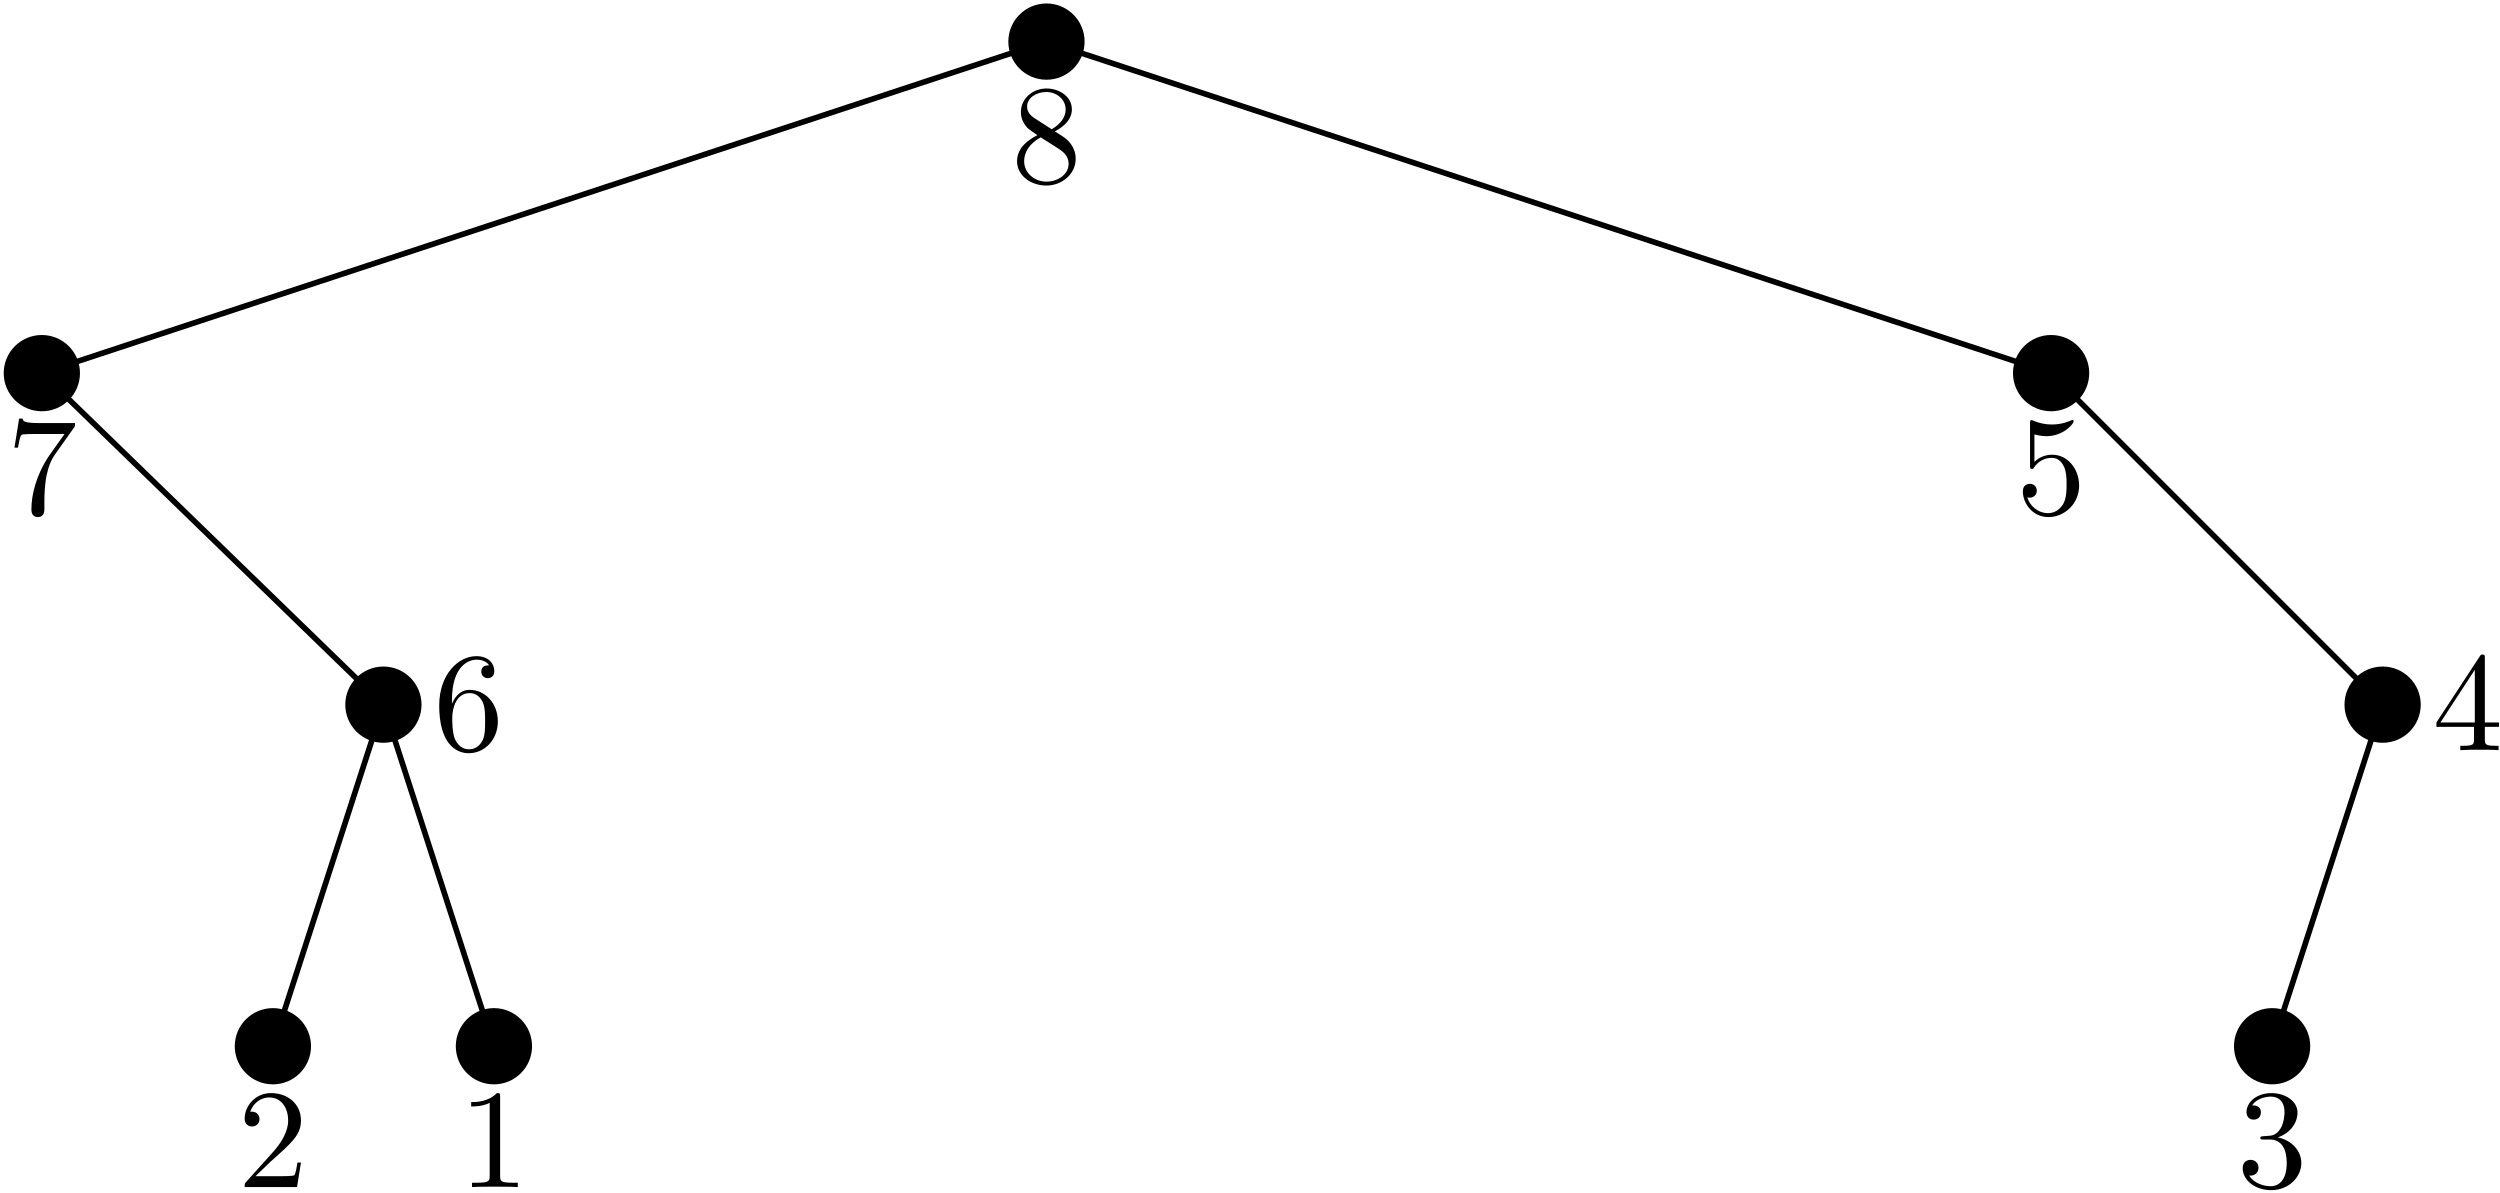
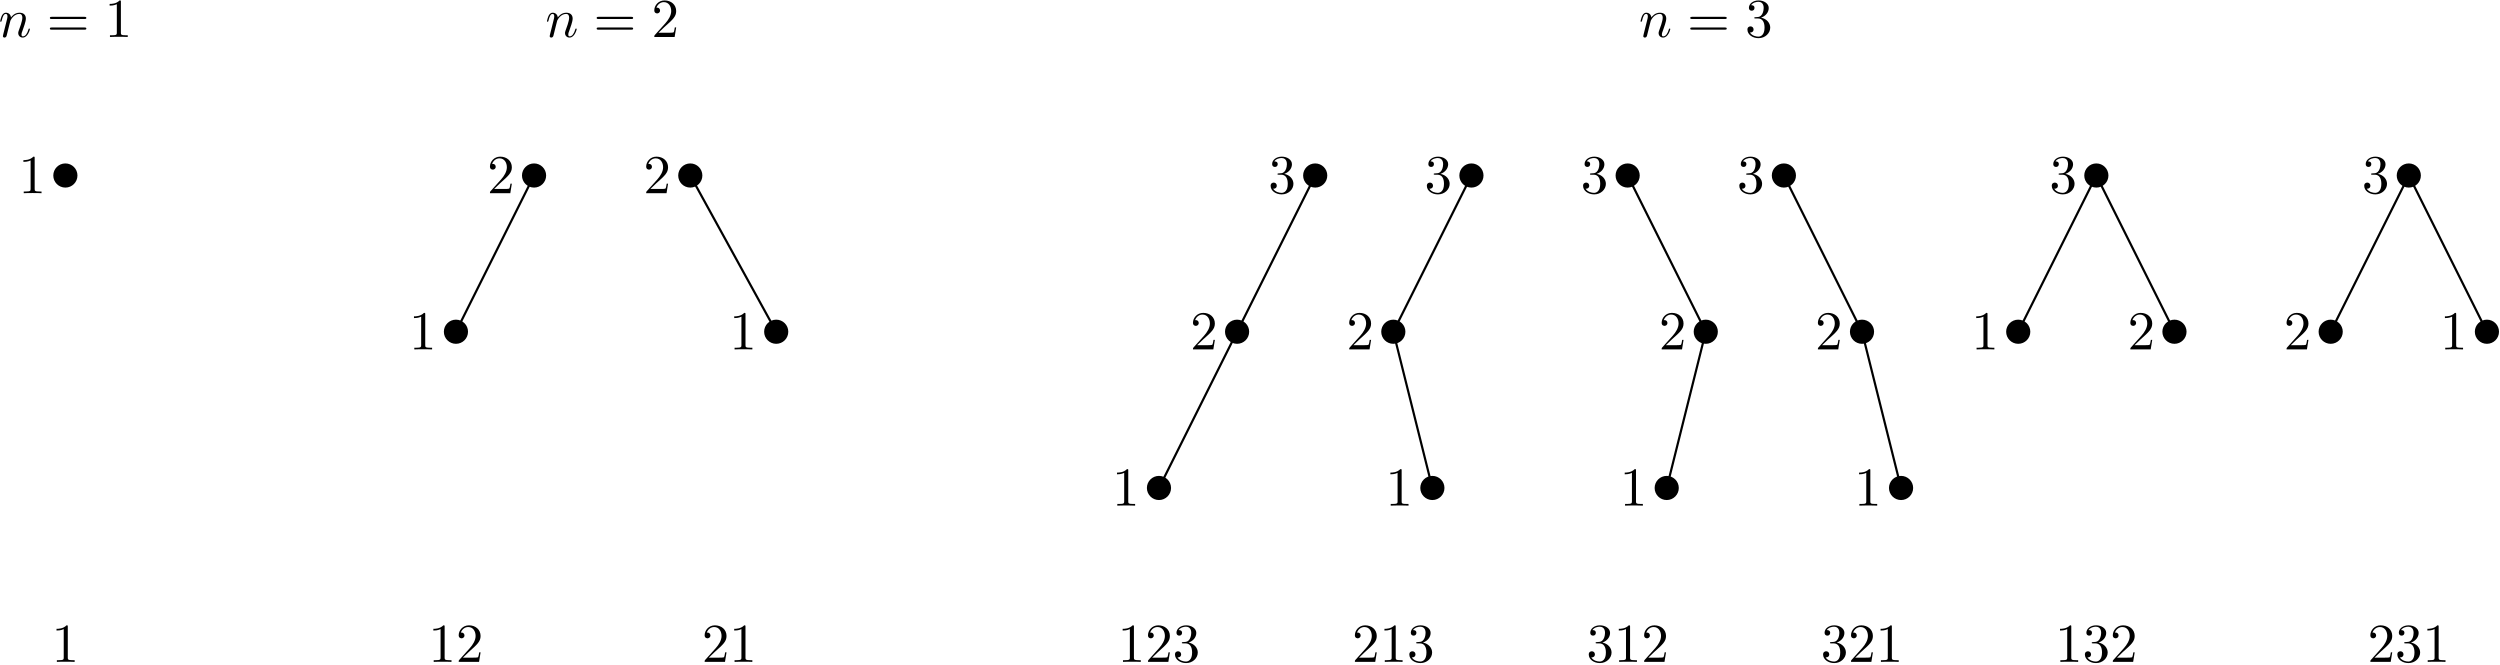
- <svg xmlns="http://www.w3.org/2000/svg" xmlns:xlink="http://www.w3.org/1999/xlink" width="635pt" height="303pt" viewBox="0 0 635 303" version="1.1">
+ <svg xmlns="http://www.w3.org/2000/svg" xmlns:xlink="http://www.w3.org/1999/xlink" width="1633pt" height="434pt" viewBox="0 0 1633 434" version="1.1">
  <defs>
    <g>
      <symbol overflow="visible" id="glyph0-0">
        <path style="stroke:none;" d="" />
      </symbol>
      <symbol overflow="visible" id="glyph0-1">
+         <path style="stroke:none;" d="M 3.156 -2.109 C 3.047 -1.578 2.828 -0.75 2.828 -0.578 C 2.828 0.078 3.328 0.391 3.875 0.391 C 4.297 0.391 4.953 0.109 5.203 -0.609 C 5.234 -0.688 5.672 -2.359 5.875 -3.266 L 6.672 -6.484 C 6.891 -7.281 7.094 -8.062 7.281 -8.891 C 7.422 -9.5 7.703 -10.547 7.75 -10.688 C 8.281 -11.797 10.188 -15.062 13.594 -15.062 C 15.203 -15.062 15.531 -13.734 15.531 -12.547 C 15.531 -10.328 13.766 -5.734 13.203 -4.203 C 12.875 -3.375 12.844 -2.938 12.844 -2.547 C 12.844 -0.859 14.094 0.391 15.781 0.391 C 19.156 0.391 20.469 -4.844 20.469 -5.125 C 20.469 -5.484 20.156 -5.484 20.047 -5.484 C 19.688 -5.484 19.688 -5.375 19.5 -4.844 C 18.797 -2.406 17.609 -0.391 15.844 -0.391 C 15.234 -0.391 14.984 -0.75 14.984 -1.578 C 14.984 -2.469 15.312 -3.328 15.641 -4.125 C 16.312 -6.031 17.828 -9.969 17.828 -12.016 C 17.828 -14.422 16.281 -15.844 13.703 -15.844 C 10.469 -15.844 8.719 -13.562 8.109 -12.734 C 7.922 -14.734 6.453 -15.844 4.812 -15.844 C 3.156 -15.844 2.469 -14.453 2.109 -13.812 C 1.547 -12.594 1.047 -10.469 1.047 -10.328 C 1.047 -9.969 1.406 -9.969 1.469 -9.969 C 1.828 -9.969 1.859 -10 2.078 -10.797 C 2.688 -13.344 3.406 -15.062 4.703 -15.062 C 5.422 -15.062 5.812 -14.594 5.812 -13.406 C 5.812 -12.656 5.703 -12.266 5.234 -10.406 Z M 3.156 -2.109 " />
+       </symbol>
+       <symbol overflow="visible" id="glyph1-0">
+         <path style="stroke:none;" d="" />
+       </symbol>
+       <symbol overflow="visible" id="glyph1-1">
+         <path style="stroke:none;" d="M 24.641 -11.719 C 25.172 -11.719 25.859 -11.719 25.859 -12.438 C 25.859 -13.156 25.172 -13.156 24.672 -13.156 L 3.188 -13.156 C 2.688 -13.156 2.016 -13.156 2.016 -12.438 C 2.016 -11.719 2.688 -11.719 3.234 -11.719 Z M 24.672 -4.766 C 25.172 -4.766 25.859 -4.766 25.859 -5.484 C 25.859 -6.203 25.172 -6.203 24.641 -6.203 L 3.234 -6.203 C 2.688 -6.203 2.016 -6.203 2.016 -5.484 C 2.016 -4.766 2.688 -4.766 3.188 -4.766 Z M 24.672 -4.766 " />
+       </symbol>
+       <symbol overflow="visible" id="glyph1-2">
        <path style="stroke:none;" d="M 10.547 -22.953 C 10.547 -23.812 10.547 -23.875 9.719 -23.875 C 7.5 -21.594 4.344 -21.594 3.188 -21.594 L 3.188 -20.469 C 3.906 -20.469 6.031 -20.469 7.891 -21.406 L 7.891 -2.828 C 7.891 -1.547 7.781 -1.109 4.547 -1.109 L 3.406 -1.109 L 3.406 0 C 4.656 -0.109 7.781 -0.109 9.219 -0.109 C 10.656 -0.109 13.766 -0.109 15.031 0 L 15.031 -1.109 L 13.875 -1.109 C 10.656 -1.109 10.547 -1.5 10.547 -2.828 Z M 10.547 -22.953 " />
      </symbol>
-       <symbol overflow="visible" id="glyph0-2">
+       <symbol overflow="visible" id="glyph1-3">
        <path style="stroke:none;" d="M 4.547 -2.766 L 8.359 -6.453 C 13.953 -11.406 16.094 -13.344 16.094 -16.922 C 16.094 -21.016 12.875 -23.875 8.5 -23.875 C 4.453 -23.875 1.797 -20.578 1.797 -17.391 C 1.797 -15.391 3.578 -15.391 3.688 -15.391 C 4.297 -15.391 5.562 -15.812 5.562 -17.281 C 5.562 -18.219 4.906 -19.156 3.656 -19.156 C 3.375 -19.156 3.297 -19.156 3.188 -19.109 C 4.016 -21.438 5.953 -22.766 8.031 -22.766 C 11.297 -22.766 12.844 -19.859 12.844 -16.922 C 12.844 -14.062 11.047 -11.219 9.078 -9 L 2.188 -1.328 C 1.797 -0.938 1.797 -0.859 1.797 0 L 15.094 0 L 16.094 -6.234 L 15.203 -6.234 C 15.031 -5.156 14.781 -3.578 14.422 -3.047 C 14.172 -2.766 11.797 -2.766 11.016 -2.766 Z M 4.547 -2.766 " />
      </symbol>
-       <symbol overflow="visible" id="glyph0-3">
+       <symbol overflow="visible" id="glyph1-4">
        <path style="stroke:none;" d="M 10.406 -12.625 C 13.344 -13.594 15.422 -16.094 15.422 -18.938 C 15.422 -21.875 12.266 -23.875 8.828 -23.875 C 5.203 -23.875 2.469 -21.734 2.469 -19 C 2.469 -17.828 3.266 -17.141 4.297 -17.141 C 5.422 -17.141 6.125 -17.922 6.125 -18.969 C 6.125 -20.766 4.453 -20.766 3.906 -20.766 C 5.016 -22.516 7.391 -22.984 8.672 -22.984 C 10.141 -22.984 12.125 -22.203 12.125 -18.969 C 12.125 -18.547 12.047 -16.453 11.109 -14.875 C 10.047 -13.156 8.828 -13.047 7.922 -13.016 C 7.641 -12.984 6.781 -12.906 6.531 -12.906 C 6.234 -12.875 5.984 -12.844 5.984 -12.484 C 5.984 -12.078 6.234 -12.078 6.844 -12.078 L 8.422 -12.078 C 11.375 -12.078 12.688 -9.641 12.688 -6.125 C 12.688 -1.25 10.219 -0.219 8.641 -0.219 C 7.094 -0.219 4.406 -0.828 3.156 -2.938 C 4.406 -2.766 5.516 -3.547 5.516 -4.906 C 5.516 -6.203 4.547 -6.922 3.516 -6.922 C 2.656 -6.922 1.5 -6.422 1.5 -4.844 C 1.5 -1.578 4.844 0.781 8.75 0.781 C 13.125 0.781 16.391 -2.469 16.391 -6.125 C 16.391 -9.078 14.125 -11.875 10.406 -12.625 Z M 10.406 -12.625 " />
-       </symbol>
-       <symbol overflow="visible" id="glyph0-4">
-         <path style="stroke:none;" d="M 16.094 -7.203 C 16.094 -11.469 13.156 -15.062 9.281 -15.062 C 7.562 -15.062 6.031 -14.484 4.734 -13.234 L 4.734 -20.219 C 5.453 -20.016 6.641 -19.766 7.781 -19.766 C 12.188 -19.766 14.703 -23.016 14.703 -23.484 C 14.703 -23.703 14.594 -23.875 14.344 -23.875 C 14.312 -23.875 14.234 -23.875 14.062 -23.781 C 13.344 -23.453 11.578 -22.734 9.188 -22.734 C 7.75 -22.734 6.094 -22.984 4.406 -23.734 C 4.125 -23.844 4.047 -23.844 3.984 -23.844 C 3.625 -23.844 3.625 -23.562 3.625 -22.984 L 3.625 -12.375 C 3.625 -11.719 3.625 -11.438 4.125 -11.438 C 4.375 -11.438 4.453 -11.547 4.594 -11.766 C 4.984 -12.328 6.312 -14.266 9.219 -14.266 C 11.078 -14.266 11.984 -12.625 12.266 -11.984 C 12.844 -10.656 12.906 -9.25 12.906 -7.453 C 12.906 -6.203 12.906 -4.047 12.047 -2.547 C 11.188 -1.141 9.859 -0.219 8.219 -0.219 C 5.594 -0.219 3.547 -2.109 2.938 -4.234 C 3.047 -4.203 3.156 -4.156 3.547 -4.156 C 4.734 -4.156 5.344 -5.062 5.344 -5.922 C 5.344 -6.781 4.734 -7.672 3.547 -7.672 C 3.047 -7.672 1.797 -7.422 1.797 -5.766 C 1.797 -2.688 4.266 0.781 8.281 0.781 C 12.438 0.781 16.094 -2.656 16.094 -7.203 Z M 16.094 -7.203 " />
-       </symbol>
-       <symbol overflow="visible" id="glyph0-5">
-         <path style="stroke:none;" d="M 17.062 -21.844 C 17.391 -22.266 17.391 -22.344 17.391 -23.094 L 8.672 -23.094 C 4.297 -23.094 4.234 -23.562 4.094 -24.234 L 3.188 -24.234 L 2.016 -16.859 L 2.906 -16.859 C 3.016 -17.422 3.328 -19.688 3.797 -20.109 C 4.047 -20.328 6.844 -20.328 7.312 -20.328 L 14.734 -20.328 C 14.344 -19.766 11.516 -15.844 10.719 -14.672 C 7.5 -9.828 6.312 -4.844 6.312 -1.188 C 6.312 -0.828 6.312 0.781 7.953 0.781 C 9.609 0.781 9.609 -0.828 9.609 -1.188 L 9.609 -3.016 C 9.609 -4.984 9.719 -6.953 10 -8.891 C 10.141 -9.719 10.656 -12.797 12.234 -15.031 Z M 17.062 -21.844 " />
-       </symbol>
-       <symbol overflow="visible" id="glyph0-6">
-         <path style="stroke:none;" d="M 5.844 -16.391 C 4.203 -17.469 4.047 -18.688 4.047 -19.297 C 4.047 -21.484 6.391 -22.984 8.922 -22.984 C 11.547 -22.984 13.844 -21.125 13.844 -18.547 C 13.844 -16.5 12.438 -14.781 10.297 -13.516 Z M 11.078 -12.984 C 13.656 -14.312 15.422 -16.172 15.422 -18.547 C 15.422 -21.844 12.234 -23.875 8.969 -23.875 C 5.375 -23.875 2.469 -21.234 2.469 -17.891 C 2.469 -17.25 2.547 -15.641 4.047 -13.953 C 4.453 -13.516 5.766 -12.625 6.672 -12.016 C 4.594 -10.969 1.5 -8.969 1.5 -5.422 C 1.5 -1.609 5.156 0.781 8.922 0.781 C 12.984 0.781 16.391 -2.188 16.391 -6.031 C 16.391 -7.312 16 -8.922 14.625 -10.438 C 13.953 -11.188 13.375 -11.547 11.078 -12.984 Z M 7.5 -11.469 L 11.906 -8.672 C 12.906 -8 14.594 -6.922 14.594 -4.734 C 14.594 -2.078 11.906 -0.219 8.969 -0.219 C 5.875 -0.219 3.297 -2.438 3.297 -5.422 C 3.297 -7.5 4.453 -9.797 7.5 -11.469 Z M 7.5 -11.469 " />
-       </symbol>
-       <symbol overflow="visible" id="glyph0-7">
-         <path style="stroke:none;" d="M 10.547 -5.922 L 10.547 -2.797 C 10.547 -1.5 10.469 -1.109 7.812 -1.109 L 7.062 -1.109 L 7.062 0 C 8.531 -0.109 10.406 -0.109 11.906 -0.109 C 13.406 -0.109 15.312 -0.109 16.781 0 L 16.781 -1.109 L 16.031 -1.109 C 13.375 -1.109 13.297 -1.5 13.297 -2.797 L 13.297 -5.922 L 16.891 -5.922 L 16.891 -7.031 L 13.297 -7.031 L 13.297 -23.344 C 13.297 -24.062 13.297 -24.281 12.734 -24.281 C 12.406 -24.281 12.297 -24.281 12.016 -23.844 L 1 -7.031 L 1 -5.922 Z M 10.75 -7.031 L 2.016 -7.031 L 10.75 -20.406 Z M 10.75 -7.031 " />
-       </symbol>
-       <symbol overflow="visible" id="glyph0-8">
-         <path style="stroke:none;" d="M 4.734 -11.766 L 4.734 -12.625 C 4.734 -21.688 9.188 -22.984 11.016 -22.984 C 11.875 -22.984 13.375 -22.766 14.172 -21.547 C 13.625 -21.547 12.188 -21.547 12.188 -19.938 C 12.188 -18.828 13.047 -18.281 13.844 -18.281 C 14.422 -18.281 15.484 -18.609 15.484 -20.016 C 15.484 -22.156 13.906 -23.875 10.938 -23.875 C 6.344 -23.875 1.5 -19.25 1.5 -11.328 C 1.5 -1.75 5.672 0.781 9 0.781 C 12.984 0.781 16.391 -2.578 16.391 -7.312 C 16.391 -11.875 13.203 -15.312 9.219 -15.312 C 6.781 -15.312 5.453 -13.484 4.734 -11.766 Z M 9 -0.219 C 6.734 -0.219 5.672 -2.359 5.453 -2.906 C 4.812 -4.594 4.812 -7.453 4.812 -8.109 C 4.812 -10.906 5.953 -14.484 9.188 -14.484 C 9.75 -14.484 11.406 -14.484 12.516 -12.266 C 13.156 -10.938 13.156 -9.109 13.156 -7.344 C 13.156 -5.625 13.156 -3.844 12.547 -2.547 C 11.469 -0.391 9.828 -0.219 9 -0.219 Z M 9 -0.219 " />
      </symbol>
    </g>
  </defs>
  <g id="surface1">
-     <path style="fill-rule:nonzero;fill:rgb(0%,0%,0%);fill-opacity:1;stroke-width:0.399;stroke-linecap:butt;stroke-linejoin:miter;stroke:rgb(0%,0%,0%);stroke-opacity:1;stroke-miterlimit:10;" d="M -36.494 -70.882 C -36.494 -69.507 -37.61 -68.392 -38.986 -68.392 C -40.361 -68.392 -41.476 -69.507 -41.476 -70.882 C -41.476 -72.258 -40.361 -73.373 -38.986 -73.373 C -37.61 -73.373 -36.494 -72.258 -36.494 -70.882 Z M -36.494 -70.882 " transform="matrix(3.6,0,0,-3.6,265.802,10.5676)" />
-     <path style="fill-rule:nonzero;fill:rgb(0%,0%,0%);fill-opacity:1;stroke-width:0.399;stroke-linecap:butt;stroke-linejoin:miter;stroke:rgb(0%,0%,0%);stroke-opacity:1;stroke-miterlimit:10;" d="M -52.089 -70.882 C -52.089 -69.507 -53.203 -68.392 -54.579 -68.392 C -55.955 -68.392 -57.071 -69.507 -57.071 -70.882 C -57.071 -72.258 -55.955 -73.373 -54.579 -73.373 C -53.203 -73.373 -52.089 -72.258 -52.089 -70.882 Z M -52.089 -70.882 " transform="matrix(3.6,0,0,-3.6,265.802,10.5676)" />
-     <path style="fill-rule:nonzero;fill:rgb(0%,0%,0%);fill-opacity:1;stroke-width:0.399;stroke-linecap:butt;stroke-linejoin:miter;stroke:rgb(0%,0%,0%);stroke-opacity:1;stroke-miterlimit:10;" d="M 88.967 -70.882 C 88.967 -69.507 87.852 -68.392 86.476 -68.392 C 85.101 -68.392 83.985 -69.507 83.985 -70.882 C 83.985 -72.258 85.101 -73.373 86.476 -73.373 C 87.852 -73.373 88.967 -72.258 88.967 -70.882 Z M 88.967 -70.882 " transform="matrix(3.6,0,0,-3.6,265.802,10.5676)" />
-     <path style="fill-rule:nonzero;fill:rgb(0%,0%,0%);fill-opacity:1;stroke-width:0.399;stroke-linecap:butt;stroke-linejoin:miter;stroke:rgb(0%,0%,0%);stroke-opacity:1;stroke-miterlimit:10;" d="M 96.764 -46.782 C 96.764 -45.407 95.649 -44.292 94.274 -44.292 C 92.898 -44.292 91.782 -45.407 91.782 -46.782 C 91.782 -48.158 92.898 -49.273 94.274 -49.273 C 95.649 -49.273 96.764 -48.158 96.764 -46.782 Z M 96.764 -46.782 " transform="matrix(3.6,0,0,-3.6,265.802,10.5676)" />
-     <path style="fill-rule:nonzero;fill:rgb(0%,0%,0%);fill-opacity:1;stroke-width:0.399;stroke-linecap:butt;stroke-linejoin:miter;stroke:rgb(0%,0%,0%);stroke-opacity:1;stroke-miterlimit:10;" d="M 73.373 -23.392 C 73.373 -22.016 72.258 -20.9 70.882 -20.9 C 69.507 -20.9 68.392 -22.016 68.392 -23.392 C 68.392 -24.766 69.507 -25.882 70.882 -25.882 C 72.258 -25.882 73.373 -24.766 73.373 -23.392 Z M 73.373 -23.392 " transform="matrix(3.6,0,0,-3.6,265.802,10.5676)" />
-     <path style="fill-rule:nonzero;fill:rgb(0%,0%,0%);fill-opacity:1;stroke-width:0.399;stroke-linecap:butt;stroke-linejoin:miter;stroke:rgb(0%,0%,0%);stroke-opacity:1;stroke-miterlimit:10;" d="M -44.292 -46.782 C -44.292 -45.407 -45.407 -44.292 -46.782 -44.292 C -48.158 -44.292 -49.273 -45.407 -49.273 -46.782 C -49.273 -48.158 -48.158 -49.273 -46.782 -49.273 C -45.407 -49.273 -44.292 -48.158 -44.292 -46.782 Z M -44.292 -46.782 " transform="matrix(3.6,0,0,-3.6,265.802,10.5676)" />
-     <path style="fill-rule:nonzero;fill:rgb(0%,0%,0%);fill-opacity:1;stroke-width:0.399;stroke-linecap:butt;stroke-linejoin:miter;stroke:rgb(0%,0%,0%);stroke-opacity:1;stroke-miterlimit:10;" d="M -68.391 -23.392 C -68.391 -22.016 -69.507 -20.9 -70.882 -20.9 C -72.257 -20.9 -73.373 -22.016 -73.373 -23.392 C -73.373 -24.766 -72.257 -25.882 -70.882 -25.882 C -69.507 -25.882 -68.391 -24.766 -68.391 -23.392 Z M -68.391 -23.392 " transform="matrix(3.6,0,0,-3.6,265.802,10.5676)" />
-     <path style="fill-rule:nonzero;fill:rgb(0%,0%,0%);fill-opacity:1;stroke-width:0.399;stroke-linecap:butt;stroke-linejoin:miter;stroke:rgb(0%,0%,0%);stroke-opacity:1;stroke-miterlimit:10;" d="M 2.491 0 C 2.491 1.375 1.376 2.491 -0 2.491 C -1.375 2.491 -2.491 1.375 -2.491 0 C -2.491 -1.376 -1.375 -2.491 -0 -2.491 C 1.376 -2.491 2.491 -1.376 2.491 0 Z M 2.491 0 " transform="matrix(3.6,0,0,-3.6,265.802,10.5676)" />
    <g style="fill:rgb(0%,0%,0%);fill-opacity:1;">
-       <use xlink:href="#glyph0-1" x="116.488" y="301.523" />
+       <use xlink:href="#glyph0-1" x="-0.937" y="24.151" />
    </g>
    <g style="fill:rgb(0%,0%,0%);fill-opacity:1;">
-       <use xlink:href="#glyph0-2" x="60.35" y="301.523" />
+       <use xlink:href="#glyph1-1" x="30.552" y="24.151" />
+       <use xlink:href="#glyph1-2" x="68.419" y="24.151" />
    </g>
    <g style="fill:rgb(0%,0%,0%);fill-opacity:1;">
-       <use xlink:href="#glyph0-3" x="568.144" y="301.523" />
+       <use xlink:href="#glyph1-2" x="12.098" y="126.196" />
+     </g>
+     <path style="fill-rule:nonzero;fill:rgb(0%,0%,0%);fill-opacity:1;stroke-width:0.399;stroke-linecap:butt;stroke-linejoin:miter;stroke:rgb(0%,0%,0%);stroke-opacity:1;stroke-miterlimit:10;" d="M 1.992 28.347 C 1.992 29.447 1.101 30.339 0 30.339 C -1.1 30.339 -1.993 29.447 -1.993 28.347 C -1.993 27.247 -1.1 26.354 0 26.354 C 1.101 26.354 1.992 27.247 1.992 28.347 Z M 1.992 28.347 " transform="matrix(3.6,0,0,-3.6,42.702,216.69)" />
+     <g style="fill:rgb(0%,0%,0%);fill-opacity:1;">
+       <use xlink:href="#glyph1-2" x="33.734" y="432.34" />
    </g>
    <g style="fill:rgb(0%,0%,0%);fill-opacity:1;">
-       <use xlink:href="#glyph0-4" x="512.006" y="130.559" />
+       <use xlink:href="#glyph0-1" x="356.226" y="24.151" />
    </g>
    <g style="fill:rgb(0%,0%,0%);fill-opacity:1;">
-       <use xlink:href="#glyph0-5" x="1.663" y="130.559" />
+       <use xlink:href="#glyph1-1" x="387.719" y="24.151" />
+       <use xlink:href="#glyph1-3" x="425.585" y="24.151" />
    </g>
    <g style="fill:rgb(0%,0%,0%);fill-opacity:1;">
-       <use xlink:href="#glyph0-6" x="256.834" y="46.351" />
+       <use xlink:href="#glyph1-3" x="318.239" y="126.196" />
    </g>
    <g style="fill:rgb(0%,0%,0%);fill-opacity:1;">
-       <use xlink:href="#glyph0-7" x="617.853" y="190.538" />
+       <use xlink:href="#glyph1-2" x="267.216" y="228.246" />
+     </g>
+     <path style="fill-rule:nonzero;fill:rgb(0%,0%,0%);fill-opacity:1;stroke-width:0.399;stroke-linecap:butt;stroke-linejoin:miter;stroke:rgb(0%,0%,0%);stroke-opacity:1;stroke-miterlimit:10;" d="M 87.033 28.347 C 87.033 29.447 86.141 30.339 85.04 30.339 C 83.94 30.339 83.048 29.447 83.048 28.347 C 83.048 27.247 83.94 26.354 85.04 26.354 C 86.141 26.354 87.033 27.247 87.033 28.347 Z M 87.033 28.347 " transform="matrix(3.6,0,0,-3.6,42.702,216.69)" />
+     <path style="fill-rule:nonzero;fill:rgb(0%,0%,0%);fill-opacity:1;stroke-width:0.399;stroke-linecap:butt;stroke-linejoin:miter;stroke:rgb(0%,0%,0%);stroke-opacity:1;stroke-miterlimit:10;" d="M 72.859 -0 C 72.859 1.101 71.968 1.993 70.867 1.993 C 69.767 1.993 68.874 1.101 68.874 -0 C 68.874 -1.101 69.767 -1.993 70.867 -1.993 C 71.968 -1.993 72.859 -1.101 72.859 -0 Z M 72.859 -0 " transform="matrix(3.6,0,0,-3.6,42.702,216.69)" />
+     <path style="fill:none;stroke-width:0.399;stroke-linecap:butt;stroke-linejoin:miter;stroke:rgb(0%,0%,0%);stroke-opacity:1;stroke-miterlimit:10;" d="M 85.04 28.347 L 70.867 -0 " transform="matrix(3.6,0,0,-3.6,42.702,216.69)" />
+     <g style="fill:rgb(0%,0%,0%);fill-opacity:1;">
+       <use xlink:href="#glyph1-3" x="420.288" y="126.196" />
    </g>
    <g style="fill:rgb(0%,0%,0%);fill-opacity:1;">
-       <use xlink:href="#glyph0-8" x="110.059" y="190.538" />
+       <use xlink:href="#glyph1-2" x="476.412" y="228.246" />
    </g>
-     <path style="fill:none;stroke-width:0.399;stroke-linecap:butt;stroke-linejoin:miter;stroke:rgb(0%,0%,0%);stroke-opacity:1;stroke-miterlimit:10;" d="M -38.986 -70.882 L -46.782 -46.782 L -54.579 -70.882 " transform="matrix(3.6,0,0,-3.6,265.802,10.5676)" />
-     <path style="fill:none;stroke-width:0.399;stroke-linecap:butt;stroke-linejoin:miter;stroke:rgb(0%,0%,0%);stroke-opacity:1;stroke-miterlimit:10;" d="M -46.782 -46.782 L -70.882 -23.392 L -0 0 L 70.882 -23.392 L 94.274 -46.782 L 86.476 -70.882 " transform="matrix(3.6,0,0,-3.6,265.802,10.5676)" />
+     <path style="fill-rule:nonzero;fill:rgb(0%,0%,0%);fill-opacity:1;stroke-width:0.399;stroke-linecap:butt;stroke-linejoin:miter;stroke:rgb(0%,0%,0%);stroke-opacity:1;stroke-miterlimit:10;" d="M 115.38 28.347 C 115.38 29.447 114.488 30.339 113.387 30.339 C 112.287 30.339 111.395 29.447 111.395 28.347 C 111.395 27.247 112.287 26.354 113.387 26.354 C 114.488 26.354 115.38 27.247 115.38 28.347 Z M 115.38 28.347 " transform="matrix(3.6,0,0,-3.6,42.702,216.69)" />
+     <path style="fill-rule:nonzero;fill:rgb(0%,0%,0%);fill-opacity:1;stroke-width:0.399;stroke-linecap:butt;stroke-linejoin:miter;stroke:rgb(0%,0%,0%);stroke-opacity:1;stroke-miterlimit:10;" d="M 130.97 -0 C 130.97 1.101 130.078 1.993 128.978 1.993 C 127.878 1.993 126.986 1.101 126.986 -0 C 126.986 -1.101 127.878 -1.993 128.978 -1.993 C 130.078 -1.993 130.97 -1.101 130.97 -0 Z M 130.97 -0 " transform="matrix(3.6,0,0,-3.6,42.702,216.69)" />
+     <path style="fill:none;stroke-width:0.399;stroke-linecap:butt;stroke-linejoin:miter;stroke:rgb(0%,0%,0%);stroke-opacity:1;stroke-miterlimit:10;" d="M 113.387 28.347 L 128.978 -0 " transform="matrix(3.6,0,0,-3.6,42.702,216.69)" />
+     <g style="fill:rgb(0%,0%,0%);fill-opacity:1;">
+       <use xlink:href="#glyph1-2" x="279.888" y="432.34" />
+       <use xlink:href="#glyph1-3" x="297.821" y="432.34" />
+     </g>
+     <g style="fill:rgb(0%,0%,0%);fill-opacity:1;">
+       <use xlink:href="#glyph1-3" x="458.47" y="432.34" />
+       <use xlink:href="#glyph1-2" x="476.402" y="432.34" />
+     </g>
+     <g style="fill:rgb(0%,0%,0%);fill-opacity:1;">
+       <use xlink:href="#glyph0-1" x="1070.556" y="24.151" />
+     </g>
+     <g style="fill:rgb(0%,0%,0%);fill-opacity:1;">
+       <use xlink:href="#glyph1-1" x="1102.049" y="24.151" />
+       <use xlink:href="#glyph1-4" x="1139.915" y="24.151" />
+     </g>
+     <g style="fill:rgb(0%,0%,0%);fill-opacity:1;">
+       <use xlink:href="#glyph1-2" x="730.133" y="432.34" />
+       <use xlink:href="#glyph1-3" x="748.065" y="432.34" />
+       <use xlink:href="#glyph1-4" x="765.998" y="432.34" />
+     </g>
+     <g style="fill:rgb(0%,0%,0%);fill-opacity:1;">
+       <use xlink:href="#glyph1-3" x="883.205" y="432.34" />
+       <use xlink:href="#glyph1-2" x="901.137" y="432.34" />
+       <use xlink:href="#glyph1-4" x="919.07" y="432.34" />
+     </g>
+     <g style="fill:rgb(0%,0%,0%);fill-opacity:1;">
+       <use xlink:href="#glyph1-4" x="1036.277" y="432.34" />
+       <use xlink:href="#glyph1-2" x="1054.209" y="432.34" />
+       <use xlink:href="#glyph1-3" x="1072.142" y="432.34" />
+     </g>
+     <g style="fill:rgb(0%,0%,0%);fill-opacity:1;">
+       <use xlink:href="#glyph1-4" x="1189.345" y="432.34" />
+       <use xlink:href="#glyph1-3" x="1207.278" y="432.34" />
+       <use xlink:href="#glyph1-2" x="1225.211" y="432.34" />
+     </g>
+     <g style="fill:rgb(0%,0%,0%);fill-opacity:1;">
+       <use xlink:href="#glyph1-2" x="1342.417" y="432.34" />
+       <use xlink:href="#glyph1-4" x="1360.35" y="432.34" />
+       <use xlink:href="#glyph1-3" x="1378.283" y="432.34" />
+     </g>
+     <g style="fill:rgb(0%,0%,0%);fill-opacity:1;">
+       <use xlink:href="#glyph1-3" x="1546.512" y="432.34" />
+       <use xlink:href="#glyph1-4" x="1564.445" y="432.34" />
+       <use xlink:href="#glyph1-2" x="1582.377" y="432.34" />
+     </g>
+     <g style="fill:rgb(0%,0%,0%);fill-opacity:1;">
+       <use xlink:href="#glyph1-4" x="828.478" y="126.196" />
+     </g>
+     <g style="fill:rgb(0%,0%,0%);fill-opacity:1;">
+       <use xlink:href="#glyph1-3" x="777.451" y="228.246" />
+     </g>
+     <g style="fill:rgb(0%,0%,0%);fill-opacity:1;">
+       <use xlink:href="#glyph1-2" x="726.428" y="330.291" />
+     </g>
+     <path style="fill-rule:nonzero;fill:rgb(0%,0%,0%);fill-opacity:1;stroke-width:0.399;stroke-linecap:butt;stroke-linejoin:miter;stroke:rgb(0%,0%,0%);stroke-opacity:1;stroke-miterlimit:10;" d="M 228.767 28.347 C 228.767 29.447 227.875 30.339 226.774 30.339 C 225.674 30.339 224.782 29.447 224.782 28.347 C 224.782 27.247 225.674 26.354 226.774 26.354 C 227.875 26.354 228.767 27.247 228.767 28.347 Z M 228.767 28.347 " transform="matrix(3.6,0,0,-3.6,42.702,216.69)" />
+     <path style="fill-rule:nonzero;fill:rgb(0%,0%,0%);fill-opacity:1;stroke-width:0.399;stroke-linecap:butt;stroke-linejoin:miter;stroke:rgb(0%,0%,0%);stroke-opacity:1;stroke-miterlimit:10;" d="M 214.593 -0 C 214.593 1.101 213.701 1.993 212.601 1.993 C 211.501 1.993 210.609 1.101 210.609 -0 C 210.609 -1.101 211.501 -1.993 212.601 -1.993 C 213.701 -1.993 214.593 -1.101 214.593 -0 Z M 214.593 -0 " transform="matrix(3.6,0,0,-3.6,42.702,216.69)" />
+     <path style="fill-rule:nonzero;fill:rgb(0%,0%,0%);fill-opacity:1;stroke-width:0.399;stroke-linecap:butt;stroke-linejoin:miter;stroke:rgb(0%,0%,0%);stroke-opacity:1;stroke-miterlimit:10;" d="M 200.42 -28.347 C 200.42 -27.246 199.528 -26.355 198.428 -26.355 C 197.327 -26.355 196.435 -27.246 196.435 -28.347 C 196.435 -29.447 197.327 -30.339 198.428 -30.339 C 199.528 -30.339 200.42 -29.447 200.42 -28.347 Z M 200.42 -28.347 " transform="matrix(3.6,0,0,-3.6,42.702,216.69)" />
+     <path style="fill:none;stroke-width:0.399;stroke-linecap:butt;stroke-linejoin:miter;stroke:rgb(0%,0%,0%);stroke-opacity:1;stroke-miterlimit:10;" d="M 226.774 28.347 L 212.601 -0 L 198.428 -28.347 " transform="matrix(3.6,0,0,-3.6,42.702,216.69)" />
+     <g style="fill:rgb(0%,0%,0%);fill-opacity:1;">
+       <use xlink:href="#glyph1-4" x="930.523" y="126.196" />
+     </g>
+     <g style="fill:rgb(0%,0%,0%);fill-opacity:1;">
+       <use xlink:href="#glyph1-3" x="879.5" y="228.246" />
+     </g>
+     <g style="fill:rgb(0%,0%,0%);fill-opacity:1;">
+       <use xlink:href="#glyph1-2" x="905.01" y="330.291" />
+     </g>
+     <path style="fill-rule:nonzero;fill:rgb(0%,0%,0%);fill-opacity:1;stroke-width:0.399;stroke-linecap:butt;stroke-linejoin:miter;stroke:rgb(0%,0%,0%);stroke-opacity:1;stroke-miterlimit:10;" d="M 257.114 28.347 C 257.114 29.447 256.222 30.339 255.122 30.339 C 254.02 30.339 253.129 29.447 253.129 28.347 C 253.129 27.247 254.02 26.354 255.122 26.354 C 256.222 26.354 257.114 27.247 257.114 28.347 Z M 257.114 28.347 " transform="matrix(3.6,0,0,-3.6,42.702,216.69)" />
+     <path style="fill-rule:nonzero;fill:rgb(0%,0%,0%);fill-opacity:1;stroke-width:0.399;stroke-linecap:butt;stroke-linejoin:miter;stroke:rgb(0%,0%,0%);stroke-opacity:1;stroke-miterlimit:10;" d="M 242.941 -0 C 242.941 1.101 242.048 1.993 240.948 1.993 C 239.847 1.993 238.955 1.101 238.955 -0 C 238.955 -1.101 239.847 -1.993 240.948 -1.993 C 242.048 -1.993 242.941 -1.101 242.941 -0 Z M 242.941 -0 " transform="matrix(3.6,0,0,-3.6,42.702,216.69)" />
+     <path style="fill-rule:nonzero;fill:rgb(0%,0%,0%);fill-opacity:1;stroke-width:0.399;stroke-linecap:butt;stroke-linejoin:miter;stroke:rgb(0%,0%,0%);stroke-opacity:1;stroke-miterlimit:10;" d="M 250.027 -28.347 C 250.027 -27.246 249.136 -26.355 248.034 -26.355 C 246.934 -26.355 246.042 -27.246 246.042 -28.347 C 246.042 -29.447 246.934 -30.339 248.034 -30.339 C 249.136 -30.339 250.027 -29.447 250.027 -28.347 Z M 250.027 -28.347 " transform="matrix(3.6,0,0,-3.6,42.702,216.69)" />
+     <path style="fill:none;stroke-width:0.399;stroke-linecap:butt;stroke-linejoin:miter;stroke:rgb(0%,0%,0%);stroke-opacity:1;stroke-miterlimit:10;" d="M 255.122 28.347 L 240.948 -0 L 248.034 -28.347 " transform="matrix(3.6,0,0,-3.6,42.702,216.69)" />
+     <g style="fill:rgb(0%,0%,0%);fill-opacity:1;">
+       <use xlink:href="#glyph1-4" x="1032.569" y="126.196" />
+     </g>
+     <g style="fill:rgb(0%,0%,0%);fill-opacity:1;">
+       <use xlink:href="#glyph1-3" x="1083.595" y="228.246" />
+     </g>
+     <g style="fill:rgb(0%,0%,0%);fill-opacity:1;">
+       <use xlink:href="#glyph1-2" x="1058.082" y="330.291" />
+     </g>
+     <path style="fill-rule:nonzero;fill:rgb(0%,0%,0%);fill-opacity:1;stroke-width:0.399;stroke-linecap:butt;stroke-linejoin:miter;stroke:rgb(0%,0%,0%);stroke-opacity:1;stroke-miterlimit:10;" d="M 285.46 28.347 C 285.46 29.447 284.568 30.339 283.468 30.339 C 282.368 30.339 281.476 29.447 281.476 28.347 C 281.476 27.247 282.368 26.354 283.468 26.354 C 284.568 26.354 285.46 27.247 285.46 28.347 Z M 285.46 28.347 " transform="matrix(3.6,0,0,-3.6,42.702,216.69)" />
+     <path style="fill-rule:nonzero;fill:rgb(0%,0%,0%);fill-opacity:1;stroke-width:0.399;stroke-linecap:butt;stroke-linejoin:miter;stroke:rgb(0%,0%,0%);stroke-opacity:1;stroke-miterlimit:10;" d="M 299.634 -0 C 299.634 1.101 298.742 1.993 297.641 1.993 C 296.541 1.993 295.649 1.101 295.649 -0 C 295.649 -1.101 296.541 -1.993 297.641 -1.993 C 298.742 -1.993 299.634 -1.101 299.634 -0 Z M 299.634 -0 " transform="matrix(3.6,0,0,-3.6,42.702,216.69)" />
+     <path style="fill-rule:nonzero;fill:rgb(0%,0%,0%);fill-opacity:1;stroke-width:0.399;stroke-linecap:butt;stroke-linejoin:miter;stroke:rgb(0%,0%,0%);stroke-opacity:1;stroke-miterlimit:10;" d="M 292.547 -28.347 C 292.547 -27.246 291.655 -26.355 290.555 -26.355 C 289.455 -26.355 288.563 -27.246 288.563 -28.347 C 288.563 -29.447 289.455 -30.339 290.555 -30.339 C 291.655 -30.339 292.547 -29.447 292.547 -28.347 Z M 292.547 -28.347 " transform="matrix(3.6,0,0,-3.6,42.702,216.69)" />
+     <path style="fill:none;stroke-width:0.399;stroke-linecap:butt;stroke-linejoin:miter;stroke:rgb(0%,0%,0%);stroke-opacity:1;stroke-miterlimit:10;" d="M 283.468 28.347 L 297.641 -0 L 290.555 -28.347 " transform="matrix(3.6,0,0,-3.6,42.702,216.69)" />
+     <g style="fill:rgb(0%,0%,0%);fill-opacity:1;">
+       <use xlink:href="#glyph1-4" x="1134.618" y="126.196" />
+     </g>
+     <g style="fill:rgb(0%,0%,0%);fill-opacity:1;">
+       <use xlink:href="#glyph1-3" x="1185.641" y="228.246" />
+     </g>
+     <g style="fill:rgb(0%,0%,0%);fill-opacity:1;">
+       <use xlink:href="#glyph1-2" x="1211.154" y="330.291" />
+     </g>
+     <path style="fill-rule:nonzero;fill:rgb(0%,0%,0%);fill-opacity:1;stroke-width:0.399;stroke-linecap:butt;stroke-linejoin:miter;stroke:rgb(0%,0%,0%);stroke-opacity:1;stroke-miterlimit:10;" d="M 313.808 28.347 C 313.808 29.447 312.916 30.339 311.815 30.339 C 310.714 30.339 309.822 29.447 309.822 28.347 C 309.822 27.247 310.714 26.354 311.815 26.354 C 312.916 26.354 313.808 27.247 313.808 28.347 Z M 313.808 28.347 " transform="matrix(3.6,0,0,-3.6,42.702,216.69)" />
+     <path style="fill-rule:nonzero;fill:rgb(0%,0%,0%);fill-opacity:1;stroke-width:0.399;stroke-linecap:butt;stroke-linejoin:miter;stroke:rgb(0%,0%,0%);stroke-opacity:1;stroke-miterlimit:10;" d="M 327.981 -0 C 327.981 1.101 327.089 1.993 325.989 1.993 C 324.887 1.993 323.996 1.101 323.996 -0 C 323.996 -1.101 324.887 -1.993 325.989 -1.993 C 327.089 -1.993 327.981 -1.101 327.981 -0 Z M 327.981 -0 " transform="matrix(3.6,0,0,-3.6,42.702,216.69)" />
+     <path style="fill-rule:nonzero;fill:rgb(0%,0%,0%);fill-opacity:1;stroke-width:0.399;stroke-linecap:butt;stroke-linejoin:miter;stroke:rgb(0%,0%,0%);stroke-opacity:1;stroke-miterlimit:10;" d="M 335.068 -28.347 C 335.068 -27.246 334.176 -26.355 333.075 -26.355 C 331.974 -26.355 331.082 -27.246 331.082 -28.347 C 331.082 -29.447 331.974 -30.339 333.075 -30.339 C 334.176 -30.339 335.068 -29.447 335.068 -28.347 Z M 335.068 -28.347 " transform="matrix(3.6,0,0,-3.6,42.702,216.69)" />
+     <path style="fill:none;stroke-width:0.399;stroke-linecap:butt;stroke-linejoin:miter;stroke:rgb(0%,0%,0%);stroke-opacity:1;stroke-miterlimit:10;" d="M 311.815 28.347 L 325.989 -0 L 333.075 -28.347 " transform="matrix(3.6,0,0,-3.6,42.702,216.69)" />
+     <g style="fill:rgb(0%,0%,0%);fill-opacity:1;">
+       <use xlink:href="#glyph1-4" x="1338.713" y="126.196" />
+     </g>
+     <g style="fill:rgb(0%,0%,0%);fill-opacity:1;">
+       <use xlink:href="#glyph1-2" x="1287.69" y="228.246" />
+     </g>
+     <g style="fill:rgb(0%,0%,0%);fill-opacity:1;">
+       <use xlink:href="#glyph1-3" x="1389.736" y="228.246" />
+     </g>
+     <path style="fill-rule:nonzero;fill:rgb(0%,0%,0%);fill-opacity:1;stroke-width:0.399;stroke-linecap:butt;stroke-linejoin:miter;stroke:rgb(0%,0%,0%);stroke-opacity:1;stroke-miterlimit:10;" d="M 370.502 28.347 C 370.502 29.447 369.609 30.339 368.508 30.339 C 367.408 30.339 366.516 29.447 366.516 28.347 C 366.516 27.247 367.408 26.354 368.508 26.354 C 369.609 26.354 370.502 27.247 370.502 28.347 Z M 370.502 28.347 " transform="matrix(3.6,0,0,-3.6,42.702,216.69)" />
+     <path style="fill-rule:nonzero;fill:rgb(0%,0%,0%);fill-opacity:1;stroke-width:0.399;stroke-linecap:butt;stroke-linejoin:miter;stroke:rgb(0%,0%,0%);stroke-opacity:1;stroke-miterlimit:10;" d="M 356.327 -0 C 356.327 1.101 355.435 1.993 354.335 1.993 C 353.235 1.993 352.343 1.101 352.343 -0 C 352.343 -1.101 353.235 -1.993 354.335 -1.993 C 355.435 -1.993 356.327 -1.101 356.327 -0 Z M 356.327 -0 " transform="matrix(3.6,0,0,-3.6,42.702,216.69)" />
+     <path style="fill-rule:nonzero;fill:rgb(0%,0%,0%);fill-opacity:1;stroke-width:0.399;stroke-linecap:butt;stroke-linejoin:miter;stroke:rgb(0%,0%,0%);stroke-opacity:1;stroke-miterlimit:10;" d="M 384.675 -0 C 384.675 1.101 383.783 1.993 382.682 1.993 C 381.581 1.993 380.689 1.101 380.689 -0 C 380.689 -1.101 381.581 -1.993 382.682 -1.993 C 383.783 -1.993 384.675 -1.101 384.675 -0 Z M 384.675 -0 " transform="matrix(3.6,0,0,-3.6,42.702,216.69)" />
+     <path style="fill:none;stroke-width:0.399;stroke-linecap:butt;stroke-linejoin:miter;stroke:rgb(0%,0%,0%);stroke-opacity:1;stroke-miterlimit:10;" d="M 354.335 -0 L 368.508 28.347 L 382.682 -0 " transform="matrix(3.6,0,0,-3.6,42.702,216.69)" />
+     <g style="fill:rgb(0%,0%,0%);fill-opacity:1;">
+       <use xlink:href="#glyph1-4" x="1542.808" y="126.196" />
+     </g>
+     <g style="fill:rgb(0%,0%,0%);fill-opacity:1;">
+       <use xlink:href="#glyph1-3" x="1491.781" y="228.246" />
+     </g>
+     <g style="fill:rgb(0%,0%,0%);fill-opacity:1;">
+       <use xlink:href="#glyph1-2" x="1593.83" y="228.246" />
+     </g>
+     <path style="fill-rule:nonzero;fill:rgb(0%,0%,0%);fill-opacity:1;stroke-width:0.399;stroke-linecap:butt;stroke-linejoin:miter;stroke:rgb(0%,0%,0%);stroke-opacity:1;stroke-miterlimit:10;" d="M 427.194 28.347 C 427.194 29.447 426.302 30.339 425.202 30.339 C 424.102 30.339 423.21 29.447 423.21 28.347 C 423.21 27.247 424.102 26.354 425.202 26.354 C 426.302 26.354 427.194 27.247 427.194 28.347 Z M 427.194 28.347 " transform="matrix(3.6,0,0,-3.6,42.702,216.69)" />
+     <path style="fill-rule:nonzero;fill:rgb(0%,0%,0%);fill-opacity:1;stroke-width:0.399;stroke-linecap:butt;stroke-linejoin:miter;stroke:rgb(0%,0%,0%);stroke-opacity:1;stroke-miterlimit:10;" d="M 413.021 -0 C 413.021 1.101 412.129 1.993 411.029 1.993 C 409.929 1.993 409.036 1.101 409.036 -0 C 409.036 -1.101 409.929 -1.993 411.029 -1.993 C 412.129 -1.993 413.021 -1.101 413.021 -0 Z M 413.021 -0 " transform="matrix(3.6,0,0,-3.6,42.702,216.69)" />
+     <path style="fill-rule:nonzero;fill:rgb(0%,0%,0%);fill-opacity:1;stroke-width:0.399;stroke-linecap:butt;stroke-linejoin:miter;stroke:rgb(0%,0%,0%);stroke-opacity:1;stroke-miterlimit:10;" d="M 441.369 -0 C 441.369 1.101 440.476 1.993 439.375 1.993 C 438.275 1.993 437.383 1.101 437.383 -0 C 437.383 -1.101 438.275 -1.993 439.375 -1.993 C 440.476 -1.993 441.369 -1.101 441.369 -0 Z M 441.369 -0 " transform="matrix(3.6,0,0,-3.6,42.702,216.69)" />
+     <path style="fill:none;stroke-width:0.399;stroke-linecap:butt;stroke-linejoin:miter;stroke:rgb(0%,0%,0%);stroke-opacity:1;stroke-miterlimit:10;" d="M 411.029 -0 L 425.202 28.347 L 439.375 -0 " transform="matrix(3.6,0,0,-3.6,42.702,216.69)" />
  </g>
</svg>
